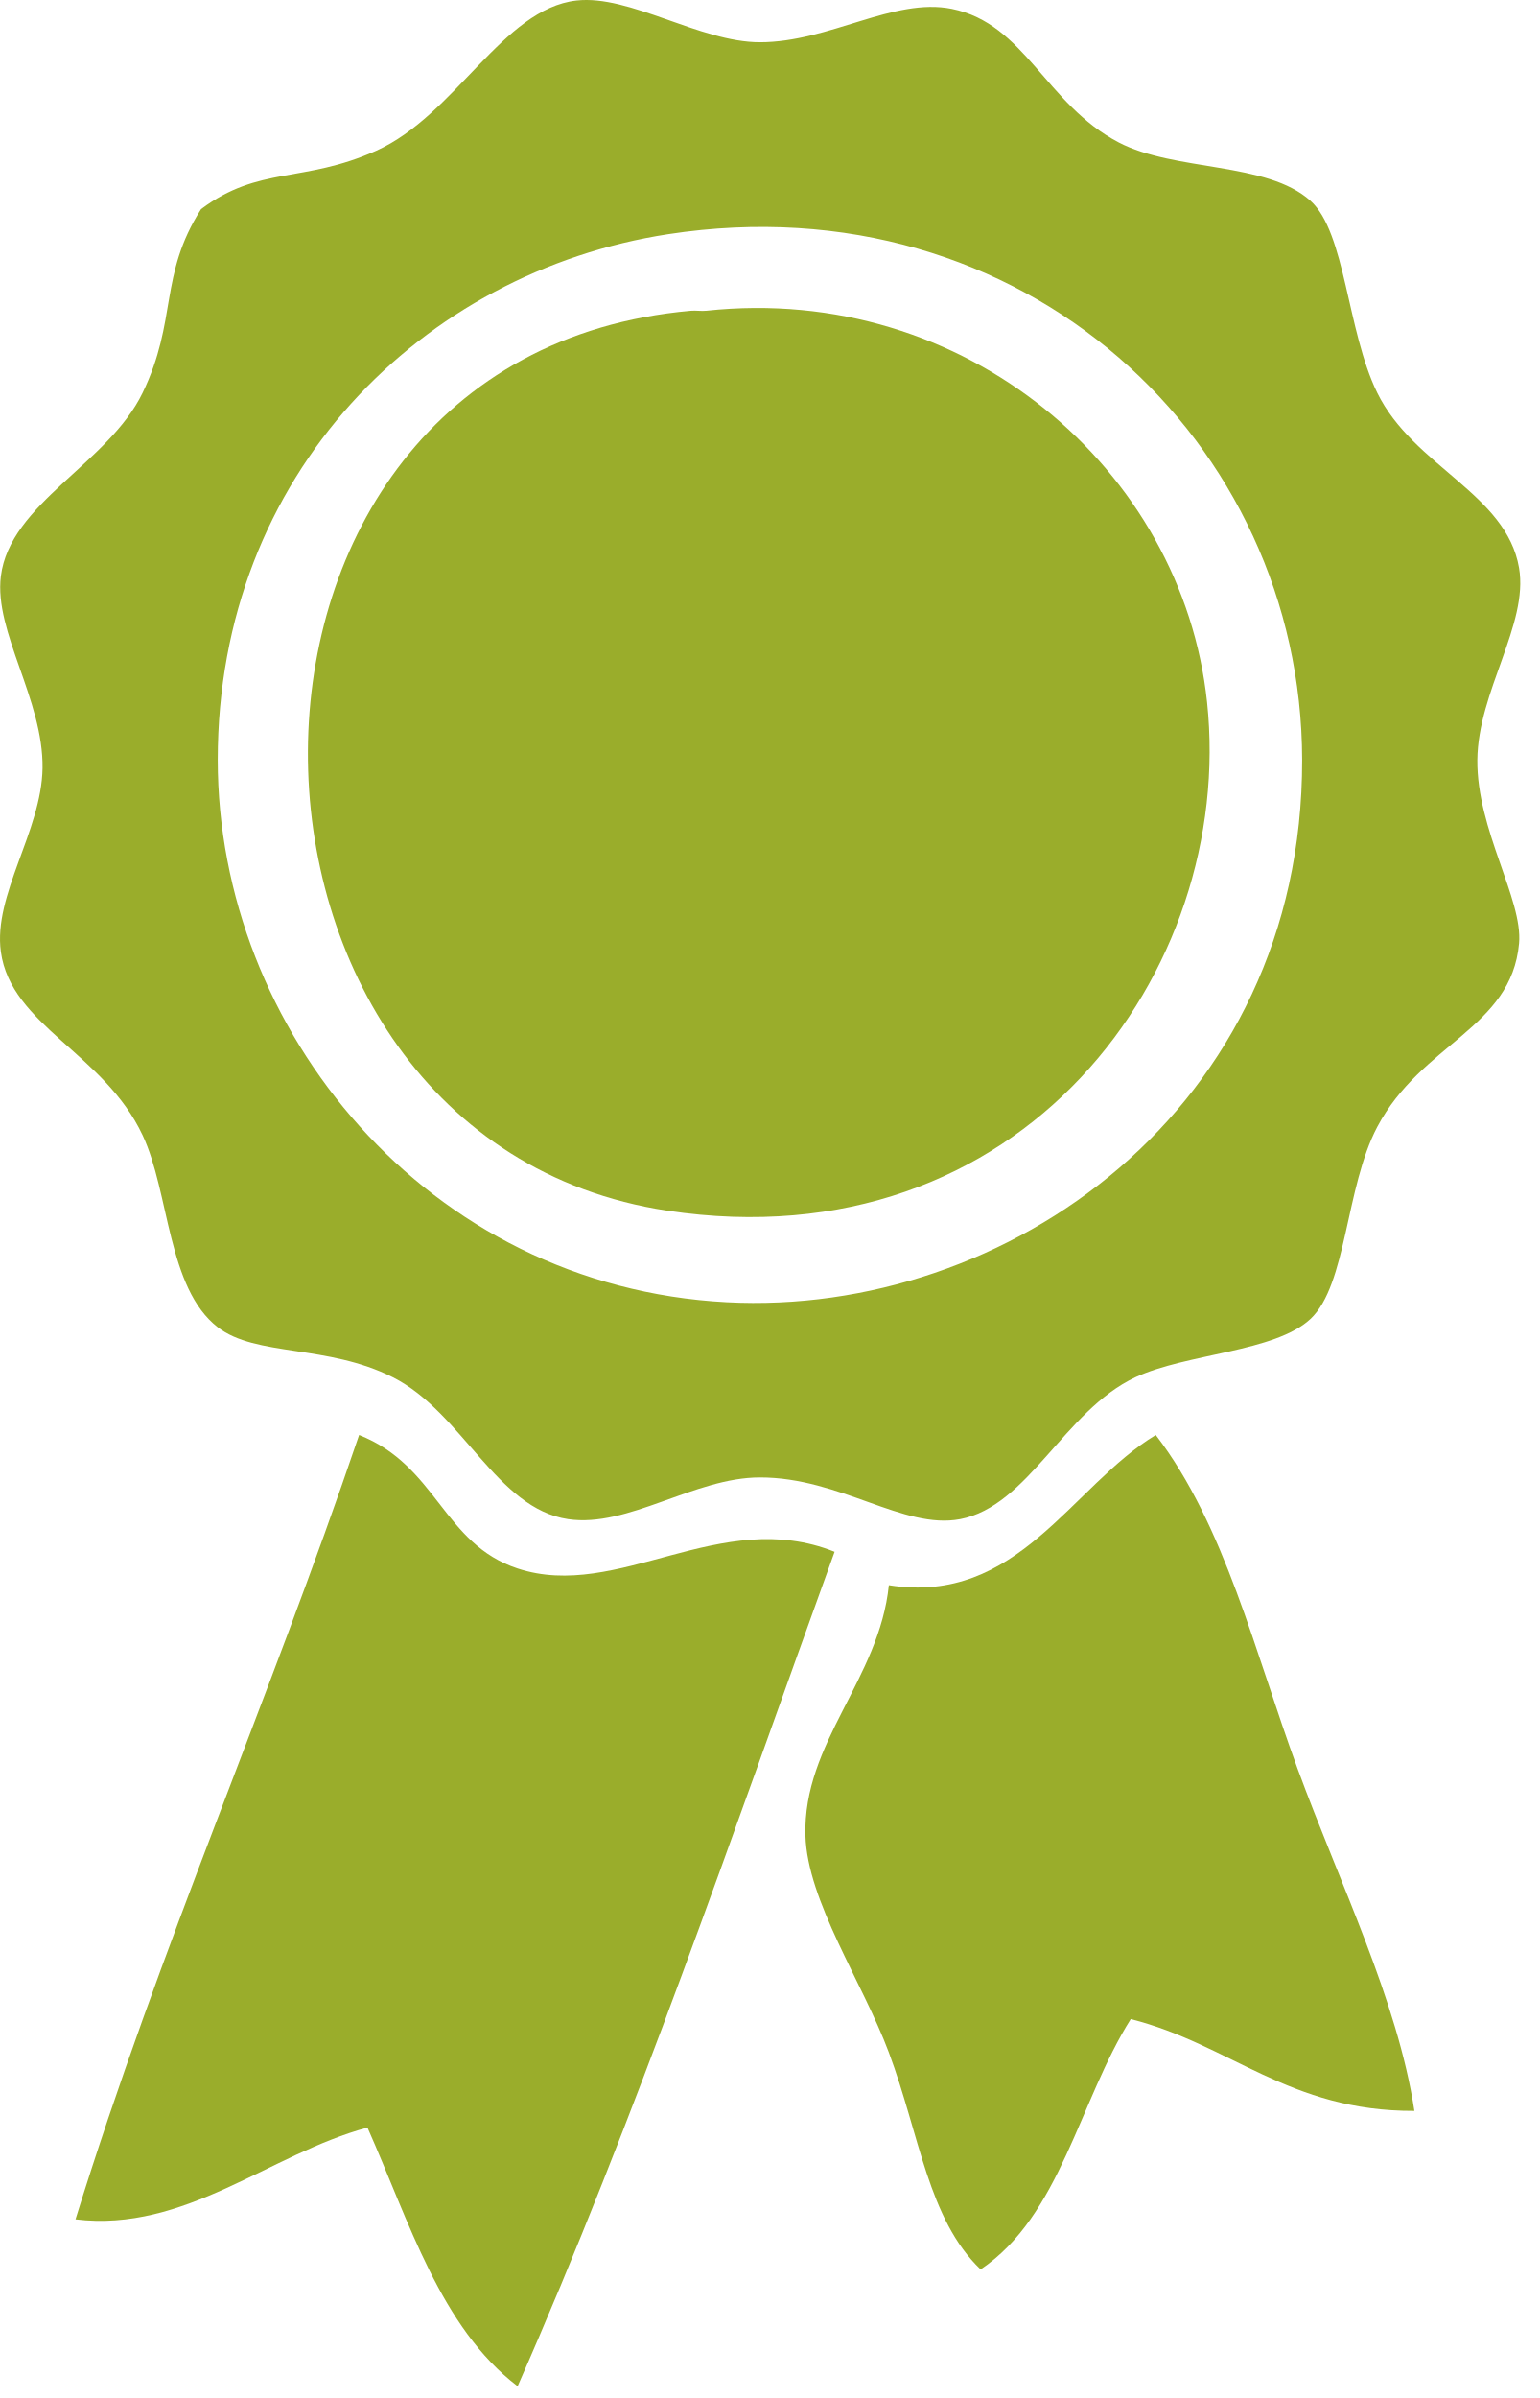
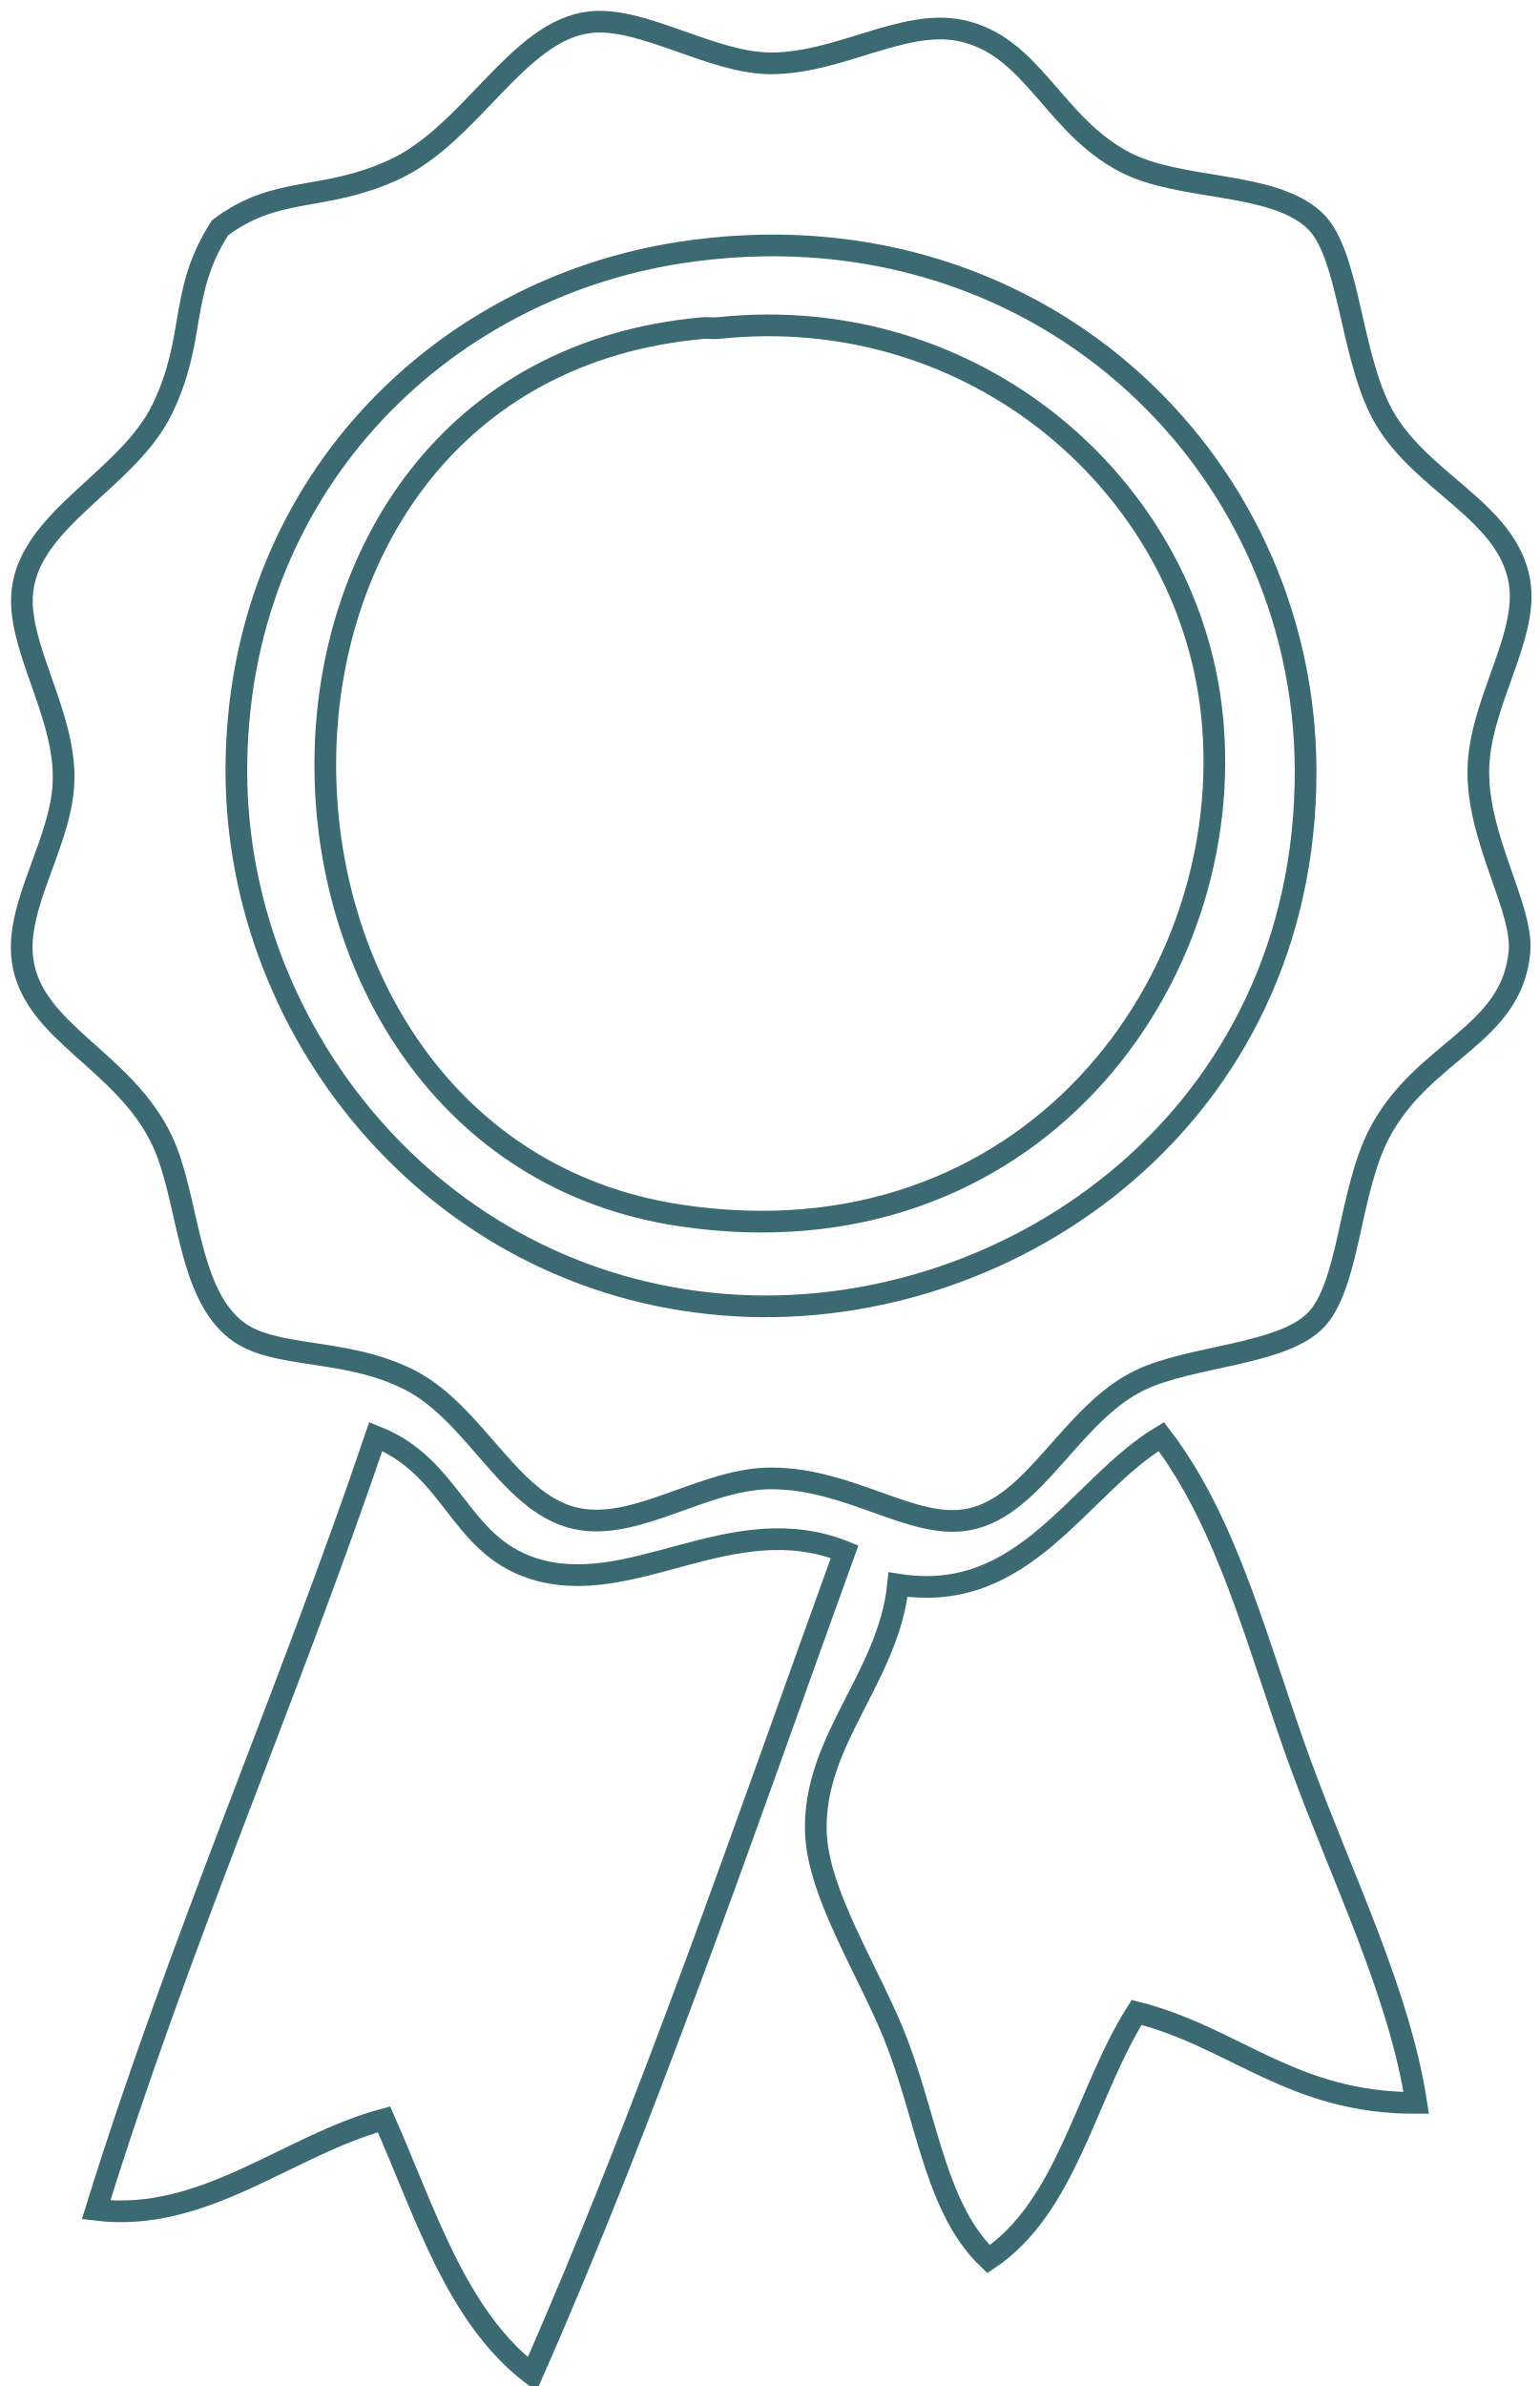
- <svg xmlns="http://www.w3.org/2000/svg" width="70px" height="109px" viewBox="0 0 70 109" version="1.1">
+ <svg xmlns="http://www.w3.org/2000/svg" width="71px" height="110px" viewBox="0 0 71 110" version="1.1">
  <defs />
  <g id="Page-1" stroke="none" stroke-width="1" fill="none" fill-rule="evenodd">
-     <g id="Group-2" fill="#9AAD2B">
-       <g id="badge">
-         <g id="style-guide">
+     <g id="badge" transform="translate(1, 1)" stroke="#3B6A73">
+       <g id="Page-1">
+         <g id="Group-2">
          <g id="badge">
-             <g id="Group">
-               <path d="M9.142,9.506 C11.776,7.529 13.798,8.337 17.107,6.851 C20.712,5.233 22.856,0.404 26.21,0.024 C28.641,-0.252 31.817,1.92 34.553,1.92 C37.709,1.92 40.632,-0.13 43.277,0.403 C46.613,1.076 47.542,4.734 50.862,6.471 C53.417,7.809 57.599,7.337 59.586,9.127 C61.184,10.567 61.238,15.029 62.62,17.851 C64.263,21.205 68.49,22.431 69.069,25.815 C69.506,28.377 67.202,31.424 67.172,34.539 C67.14,37.717 69.251,40.881 69.069,42.883 C68.715,46.76 64.637,47.409 62.62,51.227 C61.173,53.968 61.242,58.401 59.586,59.951 C57.972,61.462 53.946,61.515 51.621,62.605 C48.395,64.118 46.756,68.464 43.655,69.053 C41.076,69.543 38.223,67.157 34.553,67.157 C31.564,67.157 28.564,69.459 25.83,69.053 C22.576,68.57 21.035,64.209 17.865,62.605 C14.89,61.101 11.631,61.673 9.9,60.329 C7.607,58.55 7.713,54.223 6.486,51.606 C4.733,47.866 0.498,46.619 0.039,43.262 C-0.317,40.673 1.891,37.775 1.934,34.918 C1.981,31.813 -0.276,28.719 0.039,26.194 C0.452,22.867 4.926,21.084 6.486,17.851 C8.08,14.549 7.217,12.531 9.142,9.506 L9.142,9.506 L9.142,9.506 Z M9.9,34.539 C9.9,46.832 19.421,58.473 33.036,59.192 C45.752,59.864 59.231,50.443 59.207,34.539 C59.185,20.11 46.587,8.158 30.381,10.644 C19.245,12.353 9.9,21.51 9.9,34.539 L9.9,34.539 L9.9,34.539 Z" id="Shape" />
-               <path d="M30.341,55.03 C8.706,51.758 8.045,16.217 31.408,14.126 C31.643,14.105 31.884,14.15 32.119,14.125 C43.902,12.86 53.758,21.353 54.883,31.91 C56.187,44.149 46.468,57.468 30.341,55.03 Z" id="Shape" />
-               <path d="M59,80.398 C60.925,85.638 63.542,90.918 64.31,95.949 C58.598,95.971 55.954,92.925 51.414,91.776 C49.066,95.497 48.218,100.718 44.587,103.155 C42.202,100.872 41.822,97.065 40.415,93.294 C39.232,90.122 36.706,86.406 36.622,83.433 C36.504,79.217 39.979,76.327 40.415,72.054 C46.275,72.989 48.712,67.544 52.551,65.227 C55.699,69.334 57.047,75.085 59,80.398 Z" id="Shape" />
-               <path d="M23.535,71.295 C28.097,72.799 32.75,68.449 37.948,70.537 C33.313,83.349 28.873,96.356 23.535,108.465 C20.022,105.783 18.614,100.996 16.708,96.707 C12.281,97.897 8.413,101.487 3.433,100.879 C7.263,88.527 12.232,77.313 16.328,65.227 C19.874,66.626 20.141,70.177 23.535,71.295 Z" id="Shape" />
+             <g id="style-guide">
+               <g id="badge">
+                 <g id="Group">
+                   <path d="M9.142,9.506 C11.776,7.529 13.798,8.337 17.107,6.851 C20.712,5.233 22.856,0.404 26.21,0.024 C28.641,-0.252 31.817,1.92 34.553,1.92 C37.709,1.92 40.632,-0.13 43.277,0.403 C46.613,1.076 47.542,4.734 50.862,6.471 C53.417,7.809 57.599,7.337 59.586,9.127 C61.184,10.567 61.238,15.029 62.62,17.851 C64.263,21.205 68.49,22.431 69.069,25.815 C69.506,28.377 67.202,31.424 67.172,34.539 C67.14,37.717 69.251,40.881 69.069,42.883 C68.715,46.76 64.637,47.409 62.62,51.227 C61.173,53.968 61.242,58.401 59.586,59.951 C57.972,61.462 53.946,61.515 51.621,62.605 C48.395,64.118 46.756,68.464 43.655,69.053 C41.076,69.543 38.223,67.157 34.553,67.157 C31.564,67.157 28.564,69.459 25.83,69.053 C22.576,68.57 21.035,64.209 17.865,62.605 C14.89,61.101 11.631,61.673 9.9,60.329 C7.607,58.55 7.713,54.223 6.486,51.606 C4.733,47.866 0.498,46.619 0.039,43.262 C-0.317,40.673 1.891,37.775 1.934,34.918 C1.981,31.813 -0.276,28.719 0.039,26.194 C0.452,22.867 4.926,21.084 6.486,17.851 C8.08,14.549 7.217,12.531 9.142,9.506 L9.142,9.506 L9.142,9.506 L9.142,9.506 Z M9.9,34.539 C9.9,46.832 19.421,58.473 33.036,59.192 C45.752,59.864 59.231,50.443 59.207,34.539 C59.185,20.11 46.587,8.158 30.381,10.644 C19.245,12.353 9.9,21.51 9.9,34.539 L9.9,34.539 L9.9,34.539 L9.9,34.539 Z" id="Shape" />
+                   <path d="M30.341,55.03 C8.706,51.758 8.045,16.217 31.408,14.126 C31.643,14.105 31.884,14.15 32.119,14.125 C43.902,12.86 53.758,21.353 54.883,31.91 C56.187,44.149 46.468,57.468 30.341,55.03 L30.341,55.03 Z" id="Shape" />
+                   <path d="M59,80.398 C60.925,85.638 63.542,90.918 64.31,95.949 C58.598,95.971 55.954,92.925 51.414,91.776 C49.066,95.497 48.218,100.718 44.587,103.155 C42.202,100.872 41.822,97.065 40.415,93.294 C39.232,90.122 36.706,86.406 36.622,83.433 C36.504,79.217 39.979,76.327 40.415,72.054 C46.275,72.989 48.712,67.544 52.551,65.227 C55.699,69.334 57.047,75.085 59,80.398 L59,80.398 Z" id="Shape" />
+                   <path d="M23.535,71.295 C28.097,72.799 32.75,68.449 37.948,70.537 C33.313,83.349 28.873,96.356 23.535,108.465 C20.022,105.783 18.614,100.996 16.708,96.707 C12.281,97.897 8.413,101.487 3.433,100.879 C7.263,88.527 12.232,77.313 16.328,65.227 C19.874,66.626 20.141,70.177 23.535,71.295 L23.535,71.295 Z" id="Shape" />
+                 </g>
+               </g>
            </g>
          </g>
        </g>
      </g>
    </g>
  </g>
</svg>
